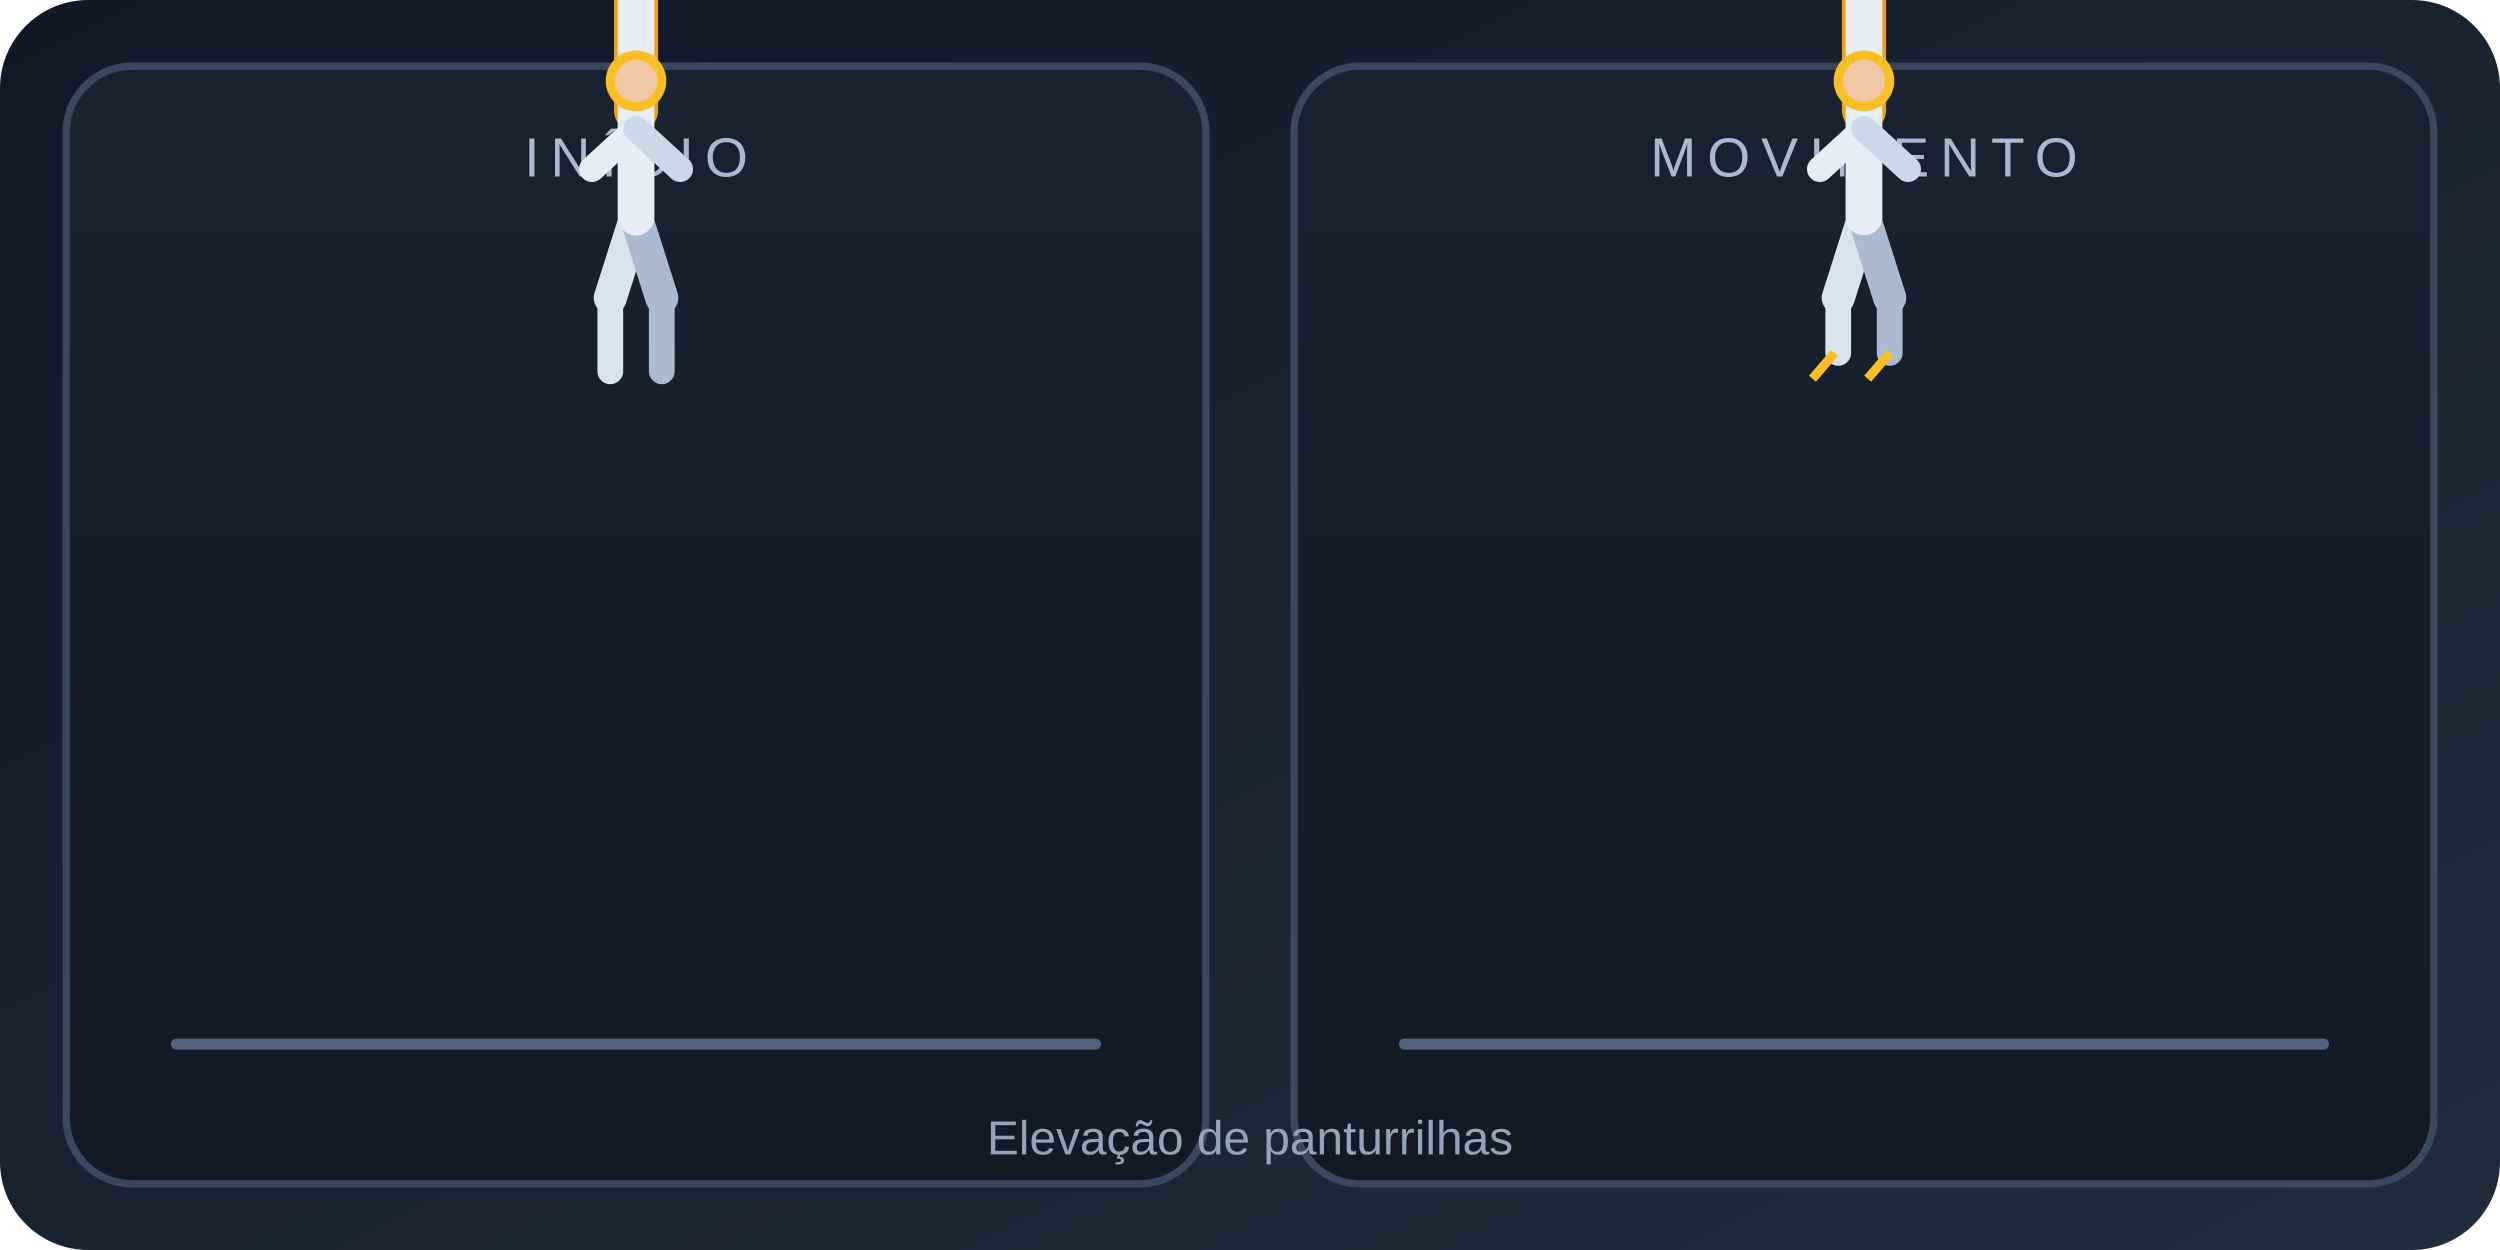
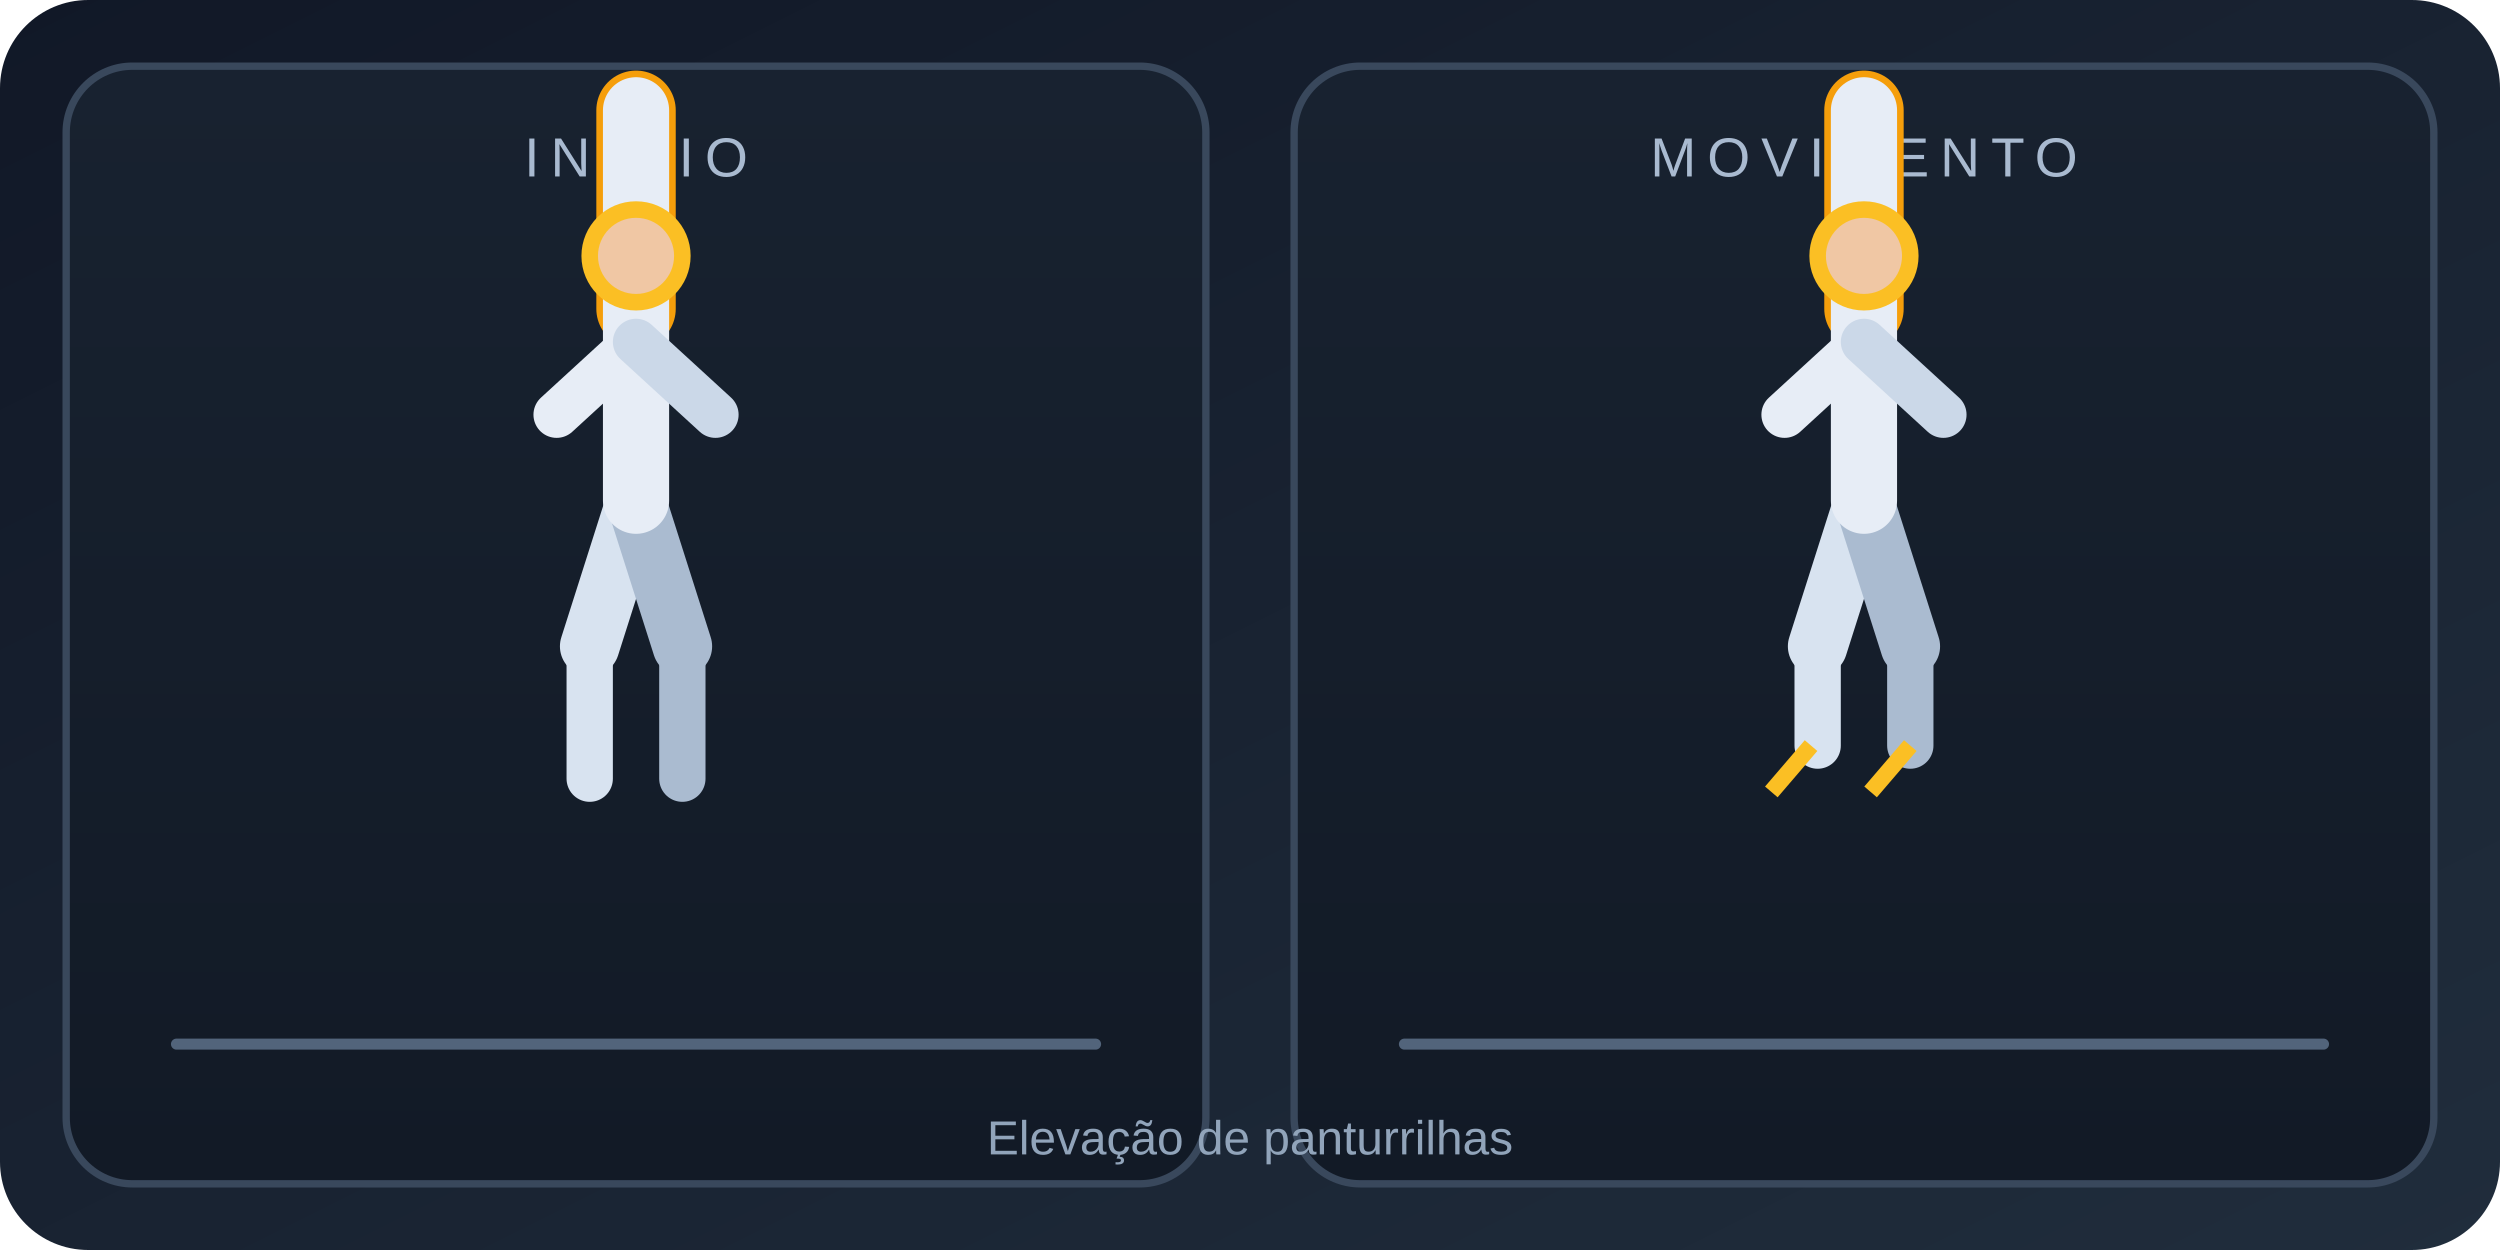
<svg xmlns="http://www.w3.org/2000/svg" width="680" height="340" viewBox="0 0 680 340">
  <defs>
    <linearGradient id="bg" x1="0" y1="0" x2="1" y2="1">
      <stop stop-color="#111827" />
      <stop offset="1" stop-color="#202d3c" />
    </linearGradient>
    <linearGradient id="panel" x1="0" y1="0" x2="0" y2="1">
      <stop stop-color="#182230" />
      <stop offset="1" stop-color="#121a26" />
    </linearGradient>
  </defs>
  <rect width="680" height="340" rx="24" fill="url(#bg)" />
  <rect x="18" y="18" width="310" height="304" rx="18" fill="url(#panel)" stroke="#39485c" stroke-width="2" />
  <rect x="352" y="18" width="310" height="304" rx="18" fill="url(#panel)" stroke="#39485c" stroke-width="2" />
  <text x="173" y="48" font-family="Arial,sans-serif" font-size="15" letter-spacing="3" fill="#a9bad0" text-anchor="middle">INÍCIO</text>
  <text x="507" y="48" font-family="Arial,sans-serif" font-size="15" letter-spacing="3" fill="#a9bad0" text-anchor="middle">MOVIMENTO</text>
  <path d="M48 284 H298 M382 284 H632" stroke="#52647b" stroke-width="3" stroke-linecap="round" />
-   <g transform="translate(173 0)">
+   <g transform="translate(173 30) scale(1.8)">
    <line x1="0" y1="59" x2="-7" y2="81" stroke="#d8e3f0" stroke-width="9" stroke-linecap="round" stroke-linejoin="round" />
    <line x1="-7" y1="81" x2="-7" y2="101" stroke="#d8e3f0" stroke-width="7" stroke-linecap="round" stroke-linejoin="round" />
    <line x1="0" y1="59" x2="7" y2="81" stroke="#aabbd0" stroke-width="9" stroke-linecap="round" stroke-linejoin="round" />
    <line x1="7" y1="81" x2="7" y2="101" stroke="#aabbd0" stroke-width="7" stroke-linecap="round" stroke-linejoin="round" />
    <line x1="0" y1="30" x2="NaN" y2="undefined" stroke="#f59e0b" stroke-width="12" stroke-linecap="round" stroke-linejoin="round" />
    <line x1="0" y1="59" x2="NaN" y2="undefined" stroke="#e7edf6" stroke-width="10" stroke-linecap="round" stroke-linejoin="round" />
    <line x1="0" y1="35" x2="-12" y2="46" stroke="#e7edf6" stroke-width="7" stroke-linecap="round" stroke-linejoin="round" />
    <line x1="0" y1="35" x2="12" y2="46" stroke="#cbd8e8" stroke-width="7" stroke-linecap="round" stroke-linejoin="round" />
    <circle cx="0" cy="22" r="7" fill="#f0c7a4" stroke="#fbbf24" stroke-width="2.5" />
  </g>
-   <g transform="translate(507 0)">
+   <g transform="translate(507 30) scale(1.8)">
    <line x1="0" y1="59" x2="-7" y2="81" stroke="#d8e3f0" stroke-width="9" stroke-linecap="round" stroke-linejoin="round" />
    <line x1="-7" y1="81" x2="-7" y2="96" stroke="#d8e3f0" stroke-width="7" stroke-linecap="round" stroke-linejoin="round" />
    <line x1="0" y1="59" x2="7" y2="81" stroke="#aabbd0" stroke-width="9" stroke-linecap="round" stroke-linejoin="round" />
    <line x1="7" y1="81" x2="7" y2="96" stroke="#aabbd0" stroke-width="7" stroke-linecap="round" stroke-linejoin="round" />
    <line x1="0" y1="30" x2="NaN" y2="undefined" stroke="#f59e0b" stroke-width="12" stroke-linecap="round" stroke-linejoin="round" />
    <line x1="0" y1="59" x2="NaN" y2="undefined" stroke="#e7edf6" stroke-width="10" stroke-linecap="round" stroke-linejoin="round" />
    <line x1="0" y1="35" x2="-12" y2="46" stroke="#e7edf6" stroke-width="7" stroke-linecap="round" stroke-linejoin="round" />
    <line x1="0" y1="35" x2="12" y2="46" stroke="#cbd8e8" stroke-width="7" stroke-linecap="round" stroke-linejoin="round" />
    <circle cx="0" cy="22" r="7" fill="#f0c7a4" stroke="#fbbf24" stroke-width="2.5" />
    <path d="M -14 103 L -8 96 M 1 103 L 7 96" stroke="#fbbf24" stroke-width="2.5" />
  </g>
  <text x="340" y="314" font-family="Arial,sans-serif" font-size="13" fill="#91a4ba" text-anchor="middle">Elevação de panturrilhas</text>
</svg>
